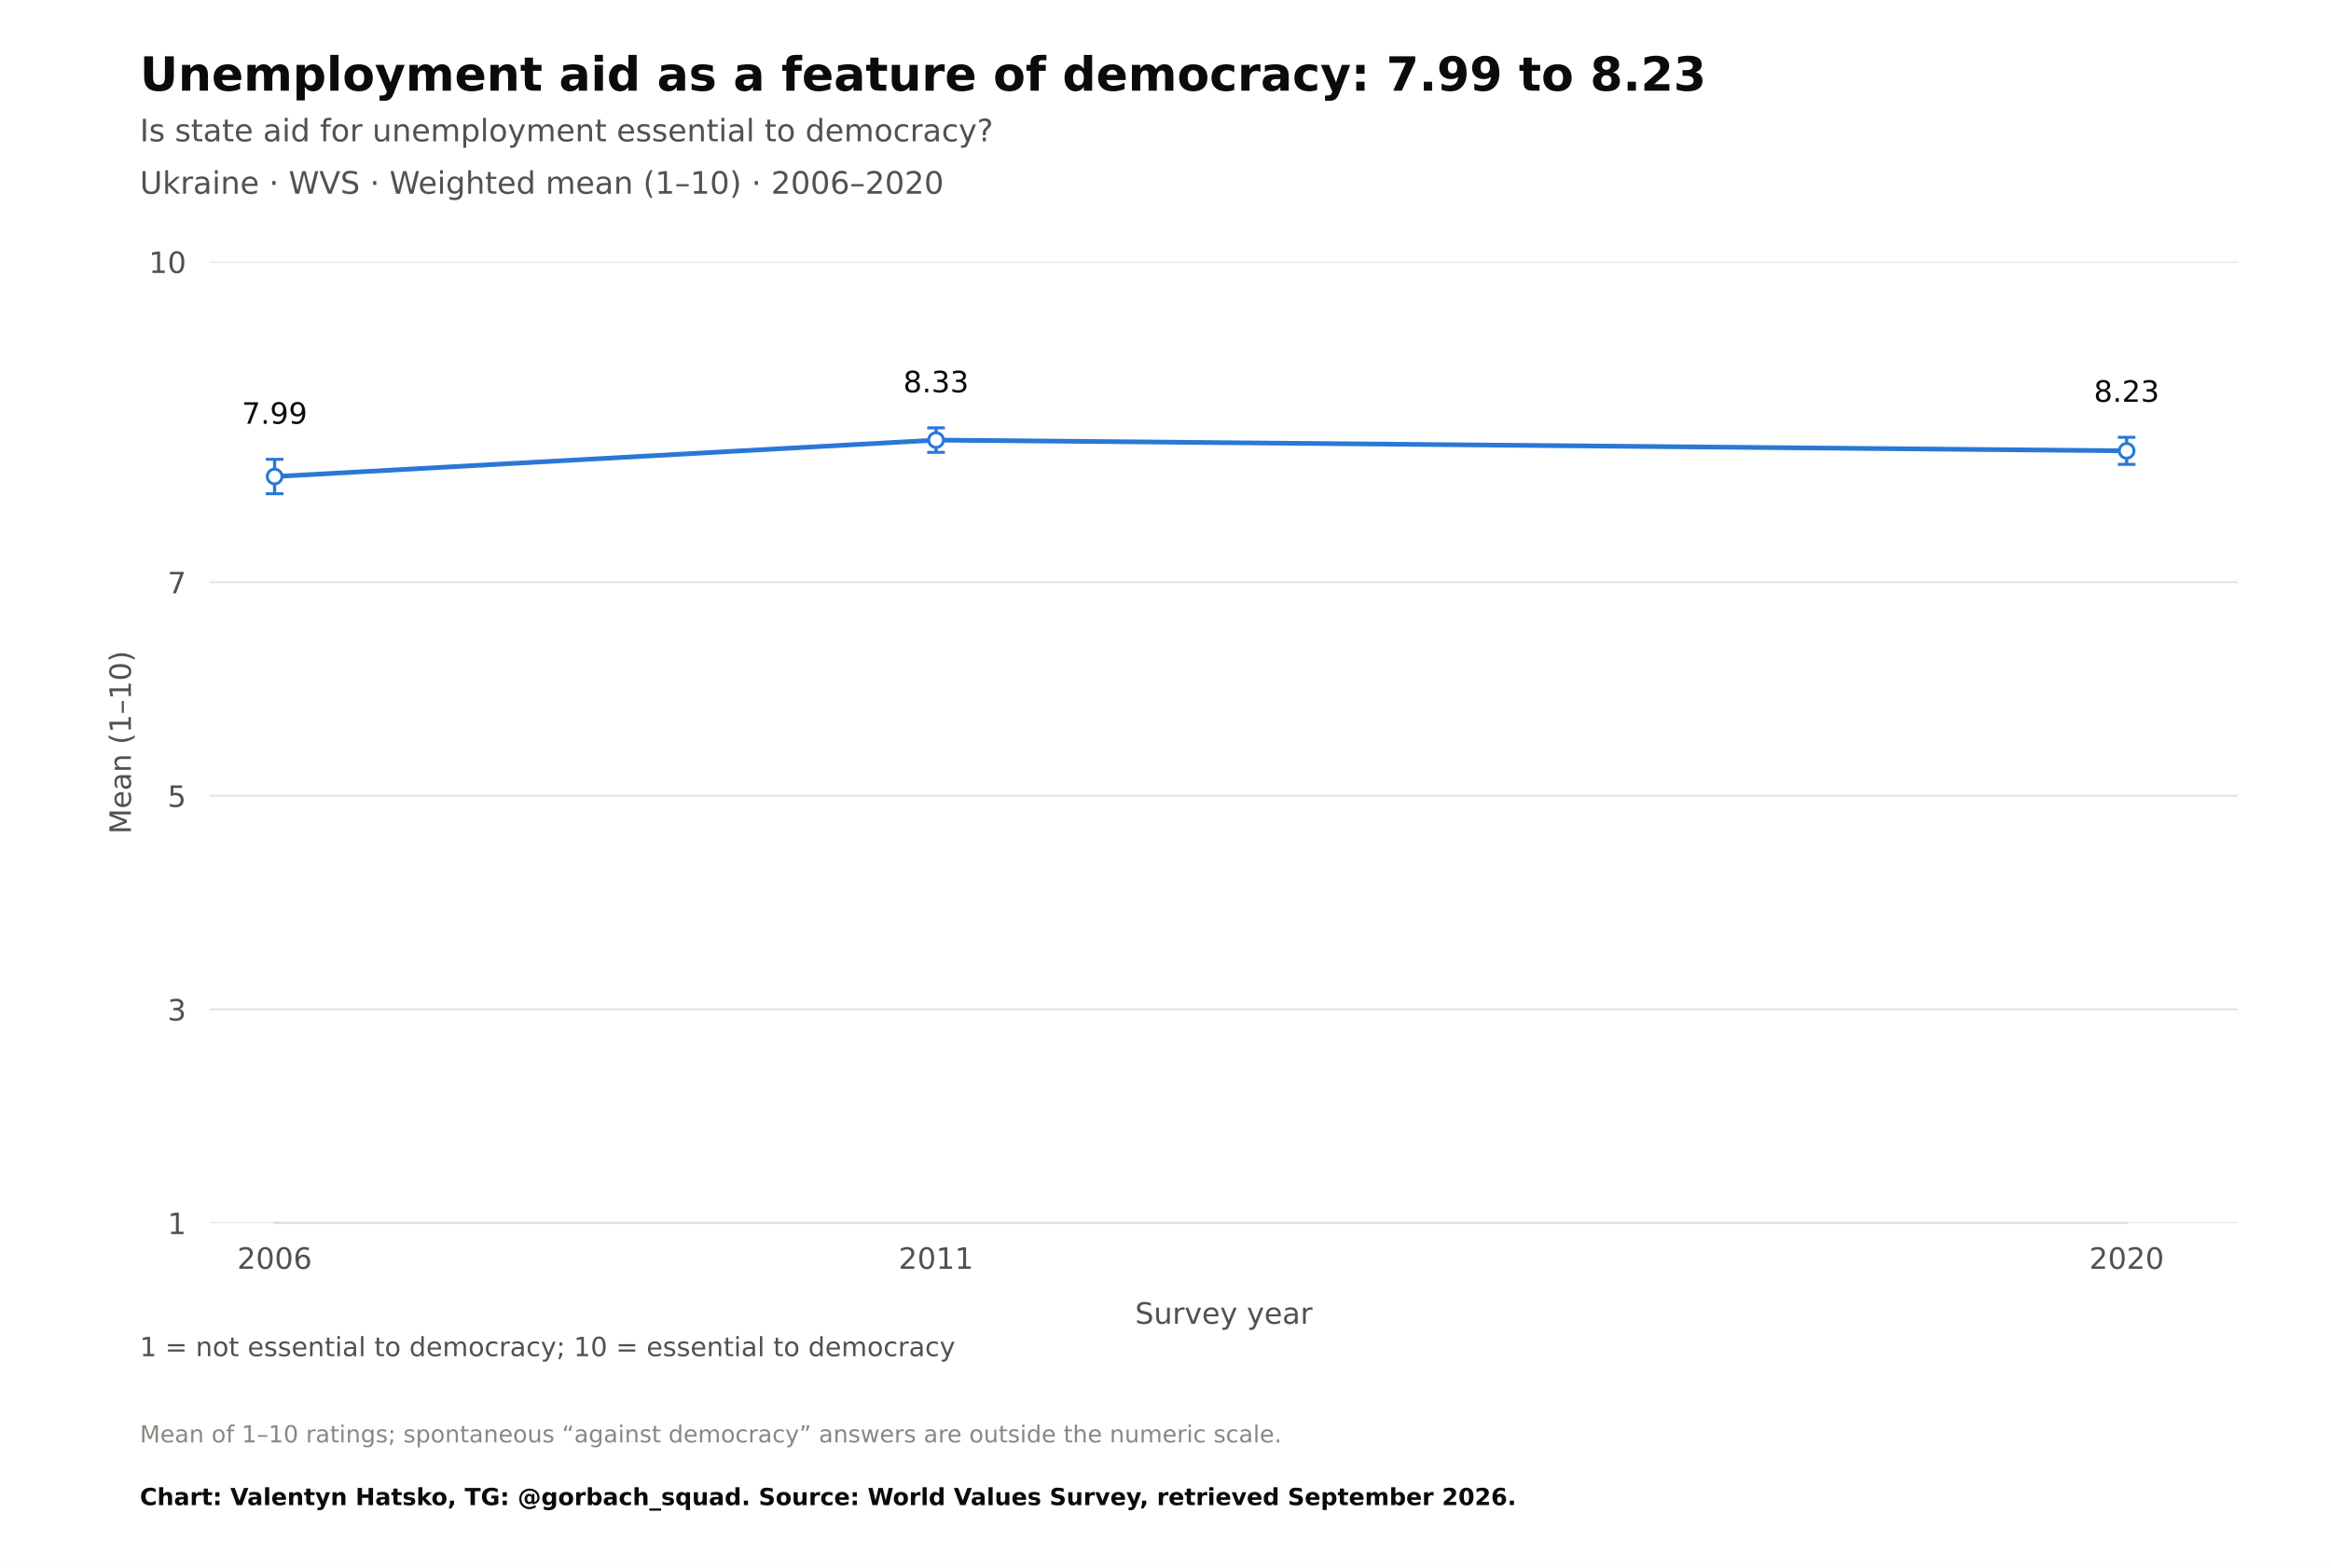
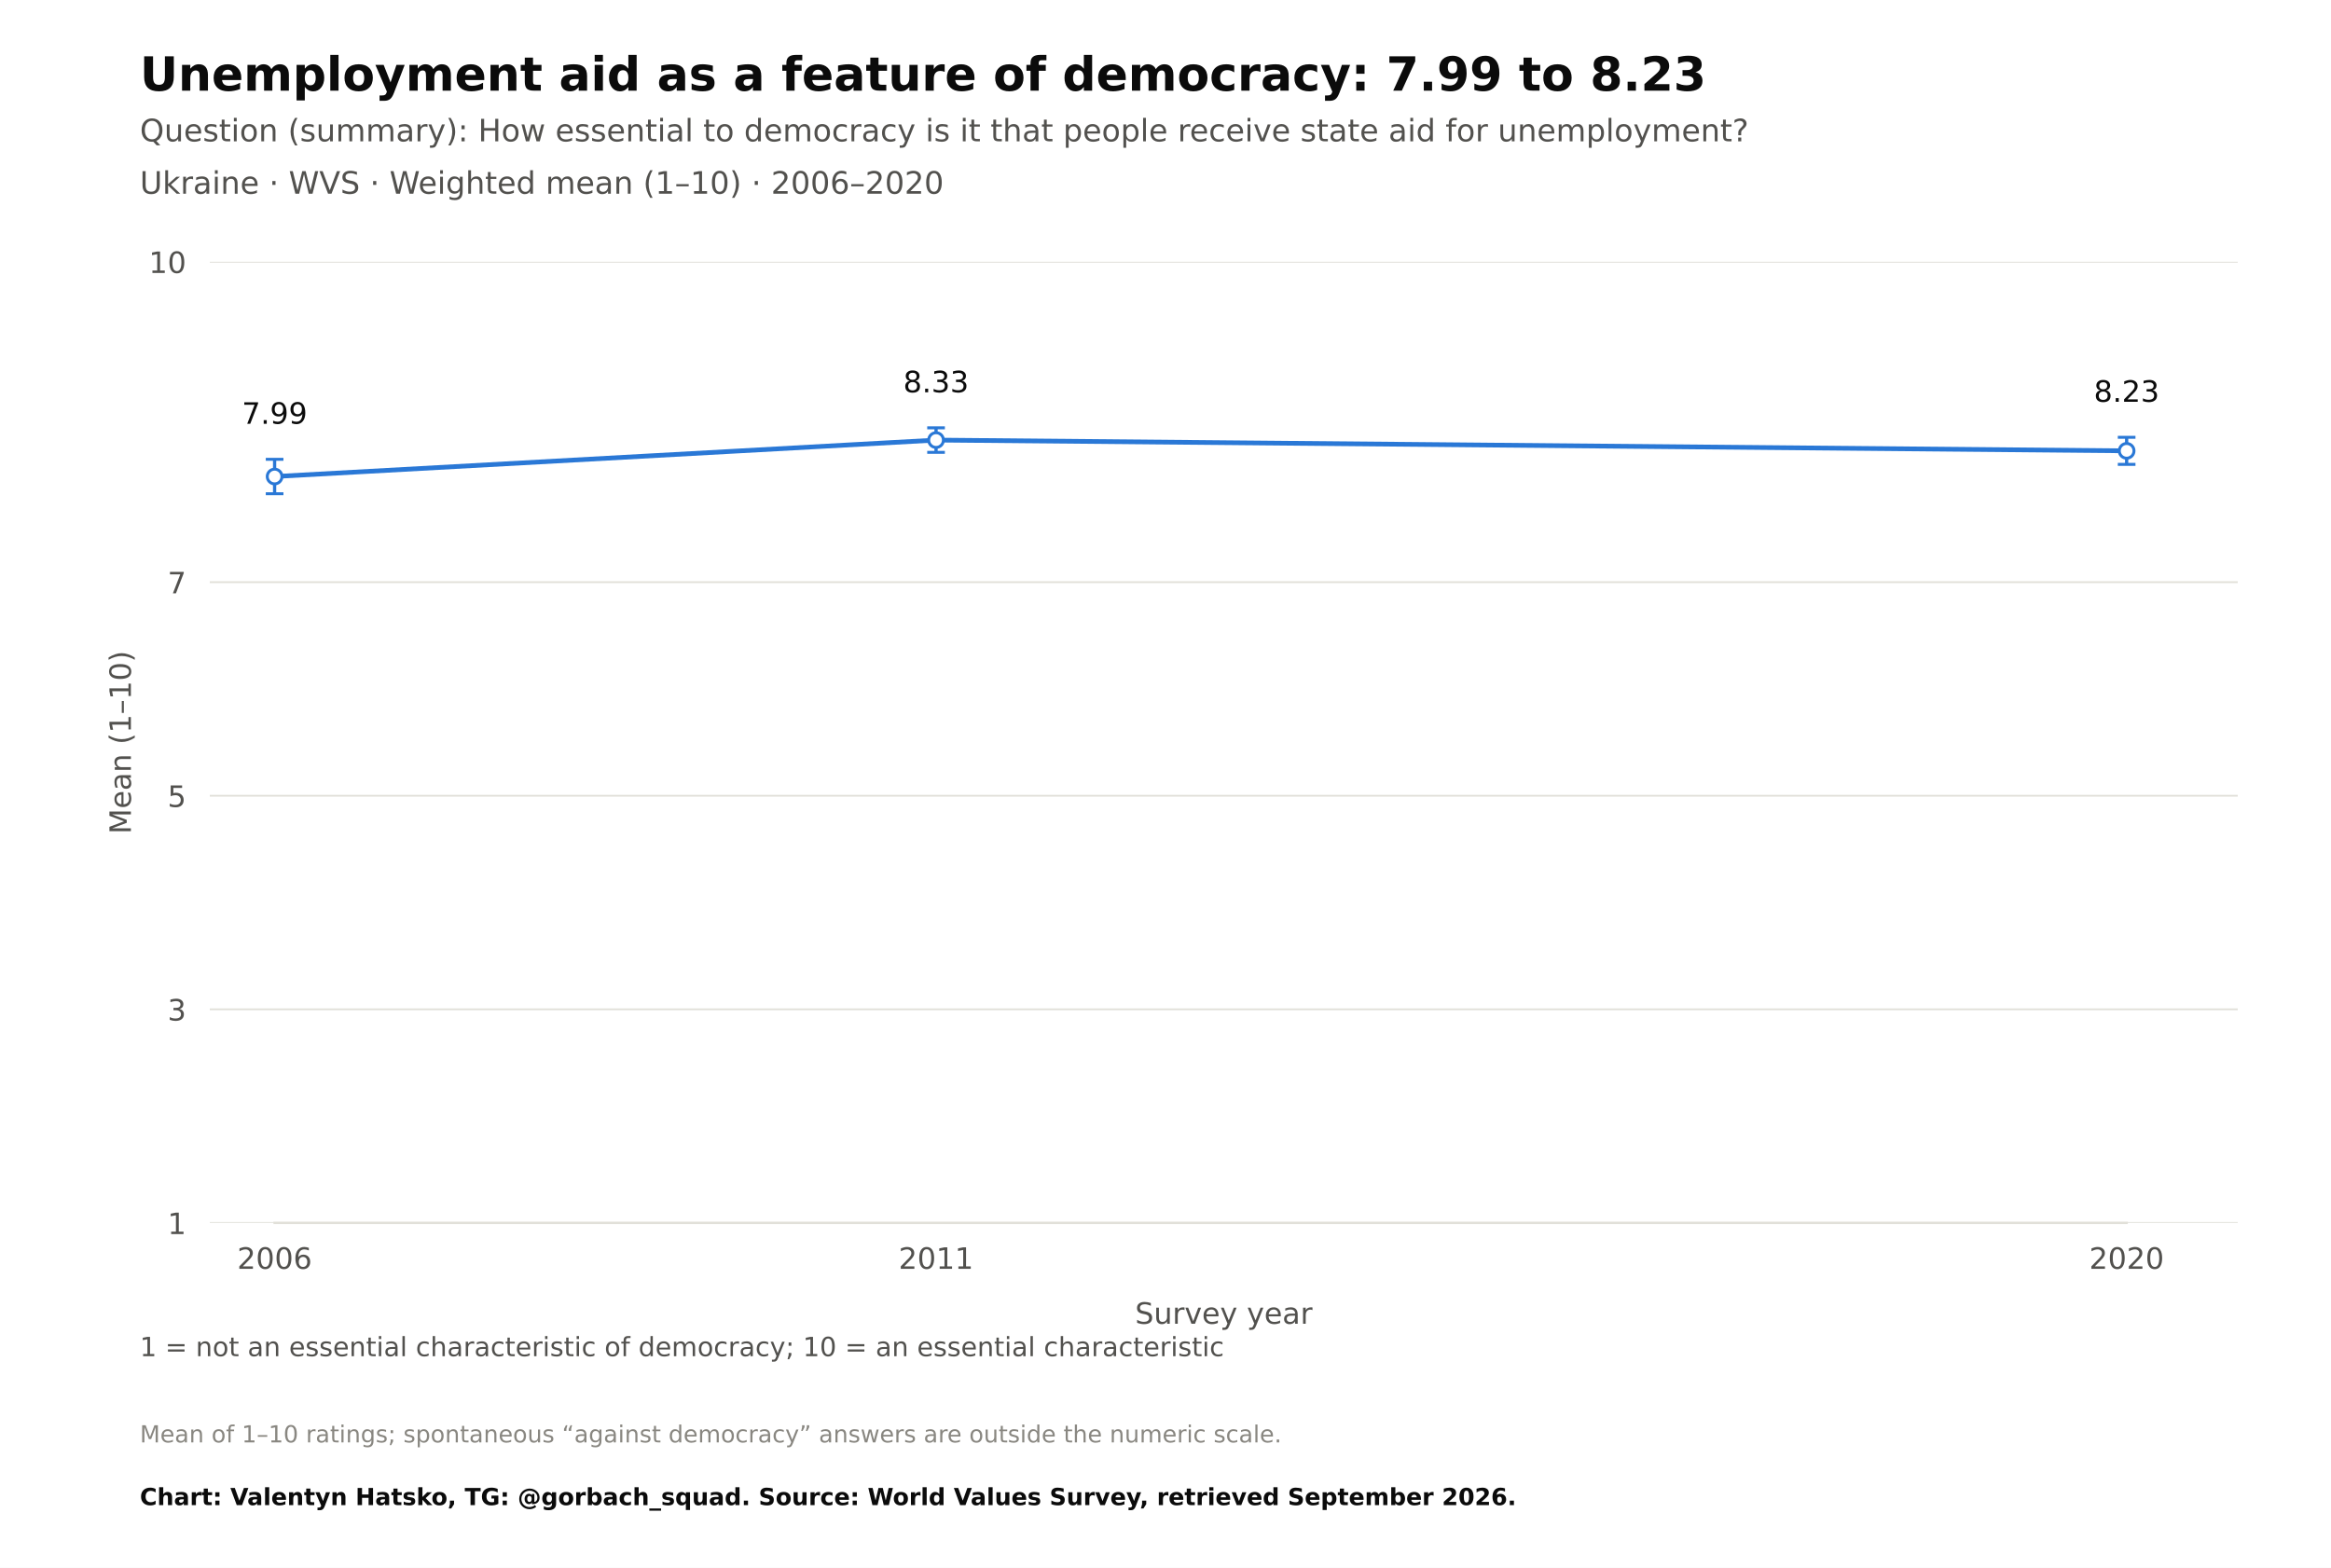
<svg xmlns="http://www.w3.org/2000/svg" xmlns:xlink="http://www.w3.org/1999/xlink" width="792pt" height="532.8pt" viewBox="0 0 792 532.8" version="1.1">
  <defs>
    <style type="text/css">*{stroke-linejoin: round; stroke-linecap: butt}</style>
  </defs>
  <g id="figure_1">
    <g id="patch_1">
      <path d="M 0 532.8  L 792 532.8  L 792 0  L 0 0  z " style="fill: #ffffff" />
    </g>
    <g id="axes_1">
      <g id="patch_2">
        <path d="M 71.28 415.584  L 760.32 415.584  L 760.32 88.968  L 71.28 88.968  z " style="fill: #ffffff" />
      </g>
      <g id="matplotlib.axis_1">
        <g id="xtick_1">
          <g id="line2d_1" />
          <g id="text_1">
            <text style="font-size: 10px; font-family: 'DejaVu Sans', Arial, sans-serif; text-anchor: middle; fill: #52514e" x="93.304" y="431.182" transform="rotate(-0 93.30411 431.1824)">2006</text>
          </g>
        </g>
        <g id="xtick_2">
          <g id="line2d_2" />
          <g id="text_2">
            <text style="font-size: 10px; font-family: 'DejaVu Sans', Arial, sans-serif; text-anchor: middle; fill: #52514e" x="318.04" y="431.182" transform="rotate(-0 318.0399 431.1824)">2011</text>
          </g>
        </g>
        <g id="xtick_3">
          <g id="line2d_3" />
          <g id="text_3">
            <text style="font-size: 10px; font-family: 'DejaVu Sans', Arial, sans-serif; text-anchor: middle; fill: #52514e" x="722.564" y="431.182" transform="rotate(-0 722.5644 431.1824)">2020</text>
          </g>
        </g>
        <g id="text_4">
          <text style="font-size: 10px; font-family: 'DejaVu Sans', Arial, sans-serif; text-anchor: middle; fill: #52514e" x="415.8" y="449.861" transform="rotate(-0 415.8 449.8606)">Survey year</text>
        </g>
      </g>
      <g id="matplotlib.axis_2">
        <g id="ytick_1">
          <g id="line2d_4">
-             <path d="M 71.28 415.584  L 760.32 415.584  " clip-path="url(#p8d0b710e98)" style="fill: none; stroke: #e1e0d9; stroke-width: 0.6; stroke-linecap: square" />
+             <path d="M 71.28 415.584  L 760.32 415.584  " clip-path="url(#pd2c5c2c171)" style="fill: none; stroke: #e1e0d9; stroke-width: 0.6; stroke-linecap: square" />
          </g>
          <g id="line2d_5" />
          <g id="text_5">
            <text style="font-size: 10px; font-family: 'DejaVu Sans', Arial, sans-serif; text-anchor: end; fill: #52514e" x="63.28" y="419.383" transform="rotate(-0 63.28 419.3832)">1</text>
          </g>
        </g>
        <g id="ytick_2">
          <g id="line2d_6">
-             <path d="M 71.28 343.003  L 760.32 343.003  " clip-path="url(#p8d0b710e98)" style="fill: none; stroke: #e1e0d9; stroke-width: 0.6; stroke-linecap: square" />
+             <path d="M 71.28 343.003  L 760.32 343.003  " clip-path="url(#pd2c5c2c171)" style="fill: none; stroke: #e1e0d9; stroke-width: 0.6; stroke-linecap: square" />
          </g>
          <g id="line2d_7" />
          <g id="text_6">
            <text style="font-size: 10px; font-family: 'DejaVu Sans', Arial, sans-serif; text-anchor: end; fill: #52514e" x="63.28" y="346.802" transform="rotate(-0 63.28 346.8019)">3</text>
          </g>
        </g>
        <g id="ytick_3">
          <g id="line2d_8">
-             <path d="M 71.28 270.421  L 760.32 270.421  " clip-path="url(#p8d0b710e98)" style="fill: none; stroke: #e1e0d9; stroke-width: 0.6; stroke-linecap: square" />
+             <path d="M 71.28 270.421  L 760.32 270.421  " clip-path="url(#pd2c5c2c171)" style="fill: none; stroke: #e1e0d9; stroke-width: 0.6; stroke-linecap: square" />
          </g>
          <g id="line2d_9" />
          <g id="text_7">
            <text style="font-size: 10px; font-family: 'DejaVu Sans', Arial, sans-serif; text-anchor: end; fill: #52514e" x="63.28" y="274.221" transform="rotate(-0 63.28 274.2206)">5</text>
          </g>
        </g>
        <g id="ytick_4">
          <g id="line2d_10">
-             <path d="M 71.28 197.84  L 760.32 197.84  " clip-path="url(#p8d0b710e98)" style="fill: none; stroke: #e1e0d9; stroke-width: 0.6; stroke-linecap: square" />
+             <path d="M 71.28 197.84  L 760.32 197.84  " clip-path="url(#pd2c5c2c171)" style="fill: none; stroke: #e1e0d9; stroke-width: 0.6; stroke-linecap: square" />
          </g>
          <g id="line2d_11" />
          <g id="text_8">
            <text style="font-size: 10px; font-family: 'DejaVu Sans', Arial, sans-serif; text-anchor: end; fill: #52514e" x="63.28" y="201.639" transform="rotate(-0 63.28 201.6392)">7</text>
          </g>
        </g>
        <g id="ytick_5">
          <g id="line2d_12">
-             <path d="M 71.28 88.968  L 760.32 88.968  " clip-path="url(#p8d0b710e98)" style="fill: none; stroke: #e1e0d9; stroke-width: 0.6; stroke-linecap: square" />
+             <path d="M 71.28 88.968  L 760.32 88.968  " clip-path="url(#pd2c5c2c171)" style="fill: none; stroke: #e1e0d9; stroke-width: 0.6; stroke-linecap: square" />
          </g>
          <g id="line2d_13" />
          <g id="text_9">
            <text style="font-size: 10px; font-family: 'DejaVu Sans', Arial, sans-serif; text-anchor: end; fill: #52514e" x="63.28" y="92.767" transform="rotate(-0 63.28 92.76722)">10</text>
          </g>
        </g>
        <g id="text_10">
          <text style="font-size: 10px; font-family: 'DejaVu Sans', Arial, sans-serif; text-anchor: middle; fill: #52514e" x="44.475" y="252.276" transform="rotate(-90 44.47531 252.276)">Mean (1–10)</text>
        </g>
      </g>
      <g id="patch_3">
        <path d="M 93.304 415.584  L 722.564 415.584  " style="fill: none; stroke: #e1e0d9; stroke-width: 0.8; stroke-linejoin: miter; stroke-linecap: square" />
      </g>
      <g id="LineCollection_1">
-         <path d="M 93.304 167.782  L 93.304 156.087  " clip-path="url(#p8d0b710e98)" style="fill: none; stroke: #2a78d6; stroke-width: 1.1" />
-         <path d="M 318.04 153.717  L 318.04 145.389  " clip-path="url(#p8d0b710e98)" style="fill: none; stroke: #2a78d6; stroke-width: 1.1" />
-         <path d="M 722.564 157.809  L 722.564 148.616  " clip-path="url(#p8d0b710e98)" style="fill: none; stroke: #2a78d6; stroke-width: 1.1" />
+         <path d="M 93.304 167.782  L 93.304 156.087  " clip-path="url(#pd2c5c2c171)" style="fill: none; stroke: #2a78d6; stroke-width: 1.1" />
+         <path d="M 318.04 153.717  L 318.04 145.389  " clip-path="url(#pd2c5c2c171)" style="fill: none; stroke: #2a78d6; stroke-width: 1.1" />
+         <path d="M 722.564 157.809  L 722.564 148.616  " clip-path="url(#pd2c5c2c171)" style="fill: none; stroke: #2a78d6; stroke-width: 1.1" />
      </g>
      <g id="line2d_14">
        <defs>
-           <path id="madf4857def" d="M 3 0  L -3 -0  " style="stroke: #2a78d6" />
+           <path id="mf2034e92d0" d="M 3 0  L -3 -0  " style="stroke: #2a78d6" />
        </defs>
-         <g clip-path="url(#p8d0b710e98)">
-           <use xlink:href="#madf4857def" x="93.304" y="167.782" style="fill: #2a78d6; stroke: #2a78d6" />
-           <use xlink:href="#madf4857def" x="318.04" y="153.717" style="fill: #2a78d6; stroke: #2a78d6" />
-           <use xlink:href="#madf4857def" x="722.564" y="157.809" style="fill: #2a78d6; stroke: #2a78d6" />
+         <g clip-path="url(#pd2c5c2c171)">
+           <use xlink:href="#mf2034e92d0" x="93.304" y="167.782" style="fill: #2a78d6; stroke: #2a78d6" />
+           <use xlink:href="#mf2034e92d0" x="318.04" y="153.717" style="fill: #2a78d6; stroke: #2a78d6" />
+           <use xlink:href="#mf2034e92d0" x="722.564" y="157.809" style="fill: #2a78d6; stroke: #2a78d6" />
        </g>
      </g>
      <g id="line2d_15">
-         <g clip-path="url(#p8d0b710e98)">
-           <use xlink:href="#madf4857def" x="93.304" y="156.087" style="fill: #2a78d6; stroke: #2a78d6" />
-           <use xlink:href="#madf4857def" x="318.04" y="145.389" style="fill: #2a78d6; stroke: #2a78d6" />
-           <use xlink:href="#madf4857def" x="722.564" y="148.616" style="fill: #2a78d6; stroke: #2a78d6" />
+         <g clip-path="url(#pd2c5c2c171)">
+           <use xlink:href="#mf2034e92d0" x="93.304" y="156.087" style="fill: #2a78d6; stroke: #2a78d6" />
+           <use xlink:href="#mf2034e92d0" x="318.04" y="145.389" style="fill: #2a78d6; stroke: #2a78d6" />
+           <use xlink:href="#mf2034e92d0" x="722.564" y="148.616" style="fill: #2a78d6; stroke: #2a78d6" />
        </g>
      </g>
      <g id="text_11">
        <text style="font-size: 10px; font-family: 'DejaVu Sans', Arial, sans-serif; text-anchor: middle; fill: #0b0b0b" x="93.304" y="144.007" transform="rotate(-0 93.30411 144.0074)">7.99</text>
      </g>
      <g id="text_12">
        <text style="font-size: 10px; font-family: 'DejaVu Sans', Arial, sans-serif; text-anchor: middle; fill: #0b0b0b" x="318.04" y="133.309" transform="rotate(-0 318.0399 133.3092)">8.33</text>
      </g>
      <g id="text_13">
        <text style="font-size: 10px; font-family: 'DejaVu Sans', Arial, sans-serif; text-anchor: middle; fill: #0b0b0b" x="722.564" y="136.537" transform="rotate(-0 722.5644 136.5366)">8.23</text>
      </g>
      <g id="line2d_16">
-         <path d="M 93.304 161.935  L 318.04 149.553  L 722.564 153.212  " clip-path="url(#p8d0b710e98)" style="fill: none; stroke: #2a78d6; stroke-width: 1.6; stroke-linecap: square" />
+         <path d="M 93.304 161.935  L 318.04 149.553  L 722.564 153.212  " clip-path="url(#pd2c5c2c171)" style="fill: none; stroke: #2a78d6; stroke-width: 1.6; stroke-linecap: square" />
        <defs>
-           <path id="mfaf320fa2e" d="M 0 2.5  C 0.663 2.5 1.299 2.237 1.768 1.768  C 2.237 1.299 2.5 0.663 2.5 0  C 2.5 -0.663 2.237 -1.299 1.768 -1.768  C 1.299 -2.237 0.663 -2.5 0 -2.5  C -0.663 -2.5 -1.299 -2.237 -1.768 -1.768  C -2.237 -1.299 -2.5 -0.663 -2.5 0  C -2.5 0.663 -2.237 1.299 -1.768 1.768  C -1.299 2.237 -0.663 2.5 0 2.5  z " style="stroke: #2a78d6" />
+           <path id="m60e5e1fc6c" d="M 0 2.5  C 0.663 2.5 1.299 2.237 1.768 1.768  C 2.237 1.299 2.5 0.663 2.5 0  C 2.5 -0.663 2.237 -1.299 1.768 -1.768  C 1.299 -2.237 0.663 -2.5 0 -2.5  C -0.663 -2.5 -1.299 -2.237 -1.768 -1.768  C -2.237 -1.299 -2.5 -0.663 -2.5 0  C -2.5 0.663 -2.237 1.299 -1.768 1.768  C -1.299 2.237 -0.663 2.5 0 2.5  z " style="stroke: #2a78d6" />
        </defs>
-         <g clip-path="url(#p8d0b710e98)">
-           <use xlink:href="#mfaf320fa2e" x="93.304" y="161.935" style="fill: #ffffff; stroke: #2a78d6" />
-           <use xlink:href="#mfaf320fa2e" x="318.04" y="149.553" style="fill: #ffffff; stroke: #2a78d6" />
-           <use xlink:href="#mfaf320fa2e" x="722.564" y="153.212" style="fill: #ffffff; stroke: #2a78d6" />
+         <g clip-path="url(#pd2c5c2c171)">
+           <use xlink:href="#m60e5e1fc6c" x="93.304" y="161.935" style="fill: #ffffff; stroke: #2a78d6" />
+           <use xlink:href="#m60e5e1fc6c" x="318.04" y="149.553" style="fill: #ffffff; stroke: #2a78d6" />
+           <use xlink:href="#m60e5e1fc6c" x="722.564" y="153.212" style="fill: #ffffff; stroke: #2a78d6" />
        </g>
      </g>
    </g>
    <g id="text_14">
      <text style="font-weight: 700; font-size: 16px; font-family: 'DejaVu Sans', Arial, sans-serif; text-anchor: start; fill: #0b0b0b" x="47.52" y="30.805" transform="rotate(-0 47.52 30.8055)">Unemployment aid as a feature of democracy: 7.99 to 8.23</text>
    </g>
    <g id="text_15">
-       <text style="font-size: 10.5px; font-family: 'DejaVu Sans', Arial, sans-serif; text-anchor: start; fill: #52514e" x="47.52" y="48.026" transform="rotate(-0 47.52 48.02636)">Is state aid for unemployment essential to democracy?</text>
+       <text style="font-size: 10.5px; font-family: 'DejaVu Sans', Arial, sans-serif; text-anchor: start; fill: #52514e" x="47.52" y="48.026" transform="rotate(-0 47.52 48.02636)">Question (summary): How essential to democracy is it that people receive state aid for unemployment?</text>
    </g>
    <g id="text_16">
      <text style="font-size: 10.5px; font-family: 'DejaVu Sans', Arial, sans-serif; text-anchor: start; fill: #52514e" x="47.52" y="65.826" transform="rotate(-0 47.52 65.82636)">Ukraine · WVS · Weighted mean (1–10) · 2006–2020</text>
    </g>
    <g id="text_17">
-       <text style="font-size: 9px; font-family: 'DejaVu Sans', Arial, sans-serif; text-anchor: start; fill: #52514e" x="47.52" y="460.872" transform="rotate(-0 47.52 460.872)">1 = not essential to democracy; 10 = essential to democracy</text>
+       <text style="font-size: 9px; font-family: 'DejaVu Sans', Arial, sans-serif; text-anchor: start; fill: #52514e" x="47.52" y="460.872" transform="rotate(-0 47.52 460.872)">1 = not an essential characteristic of democracy; 10 = an essential characteristic</text>
    </g>
    <g id="text_18">
      <text style="font-size: 8px; font-family: 'DejaVu Sans', Arial, sans-serif; text-anchor: start; fill: #898781" x="47.52" y="490.176" transform="rotate(-0 47.52 490.176)">Mean of 1–10 ratings; spontaneous “against democracy” answers are outside the numeric scale.</text>
    </g>
    <g id="text_19">
      <text style="font-weight: 600; font-size: 8px; font-family: 'DejaVu Sans', Arial, sans-serif; text-anchor: start; fill: #0b0b0b" x="47.52" y="511.488" transform="rotate(-0 47.52 511.488)">Chart: Valentyn Hatsko, TG: @gorbach_squad. Source: World Values Survey, retrieved September 2026.</text>
    </g>
  </g>
  <defs>
-     <clipPath id="p8d0b710e98">
+     <clipPath id="pd2c5c2c171">
      <rect x="71.28" y="88.968" width="689.04" height="326.616" />
    </clipPath>
  </defs>
</svg>
